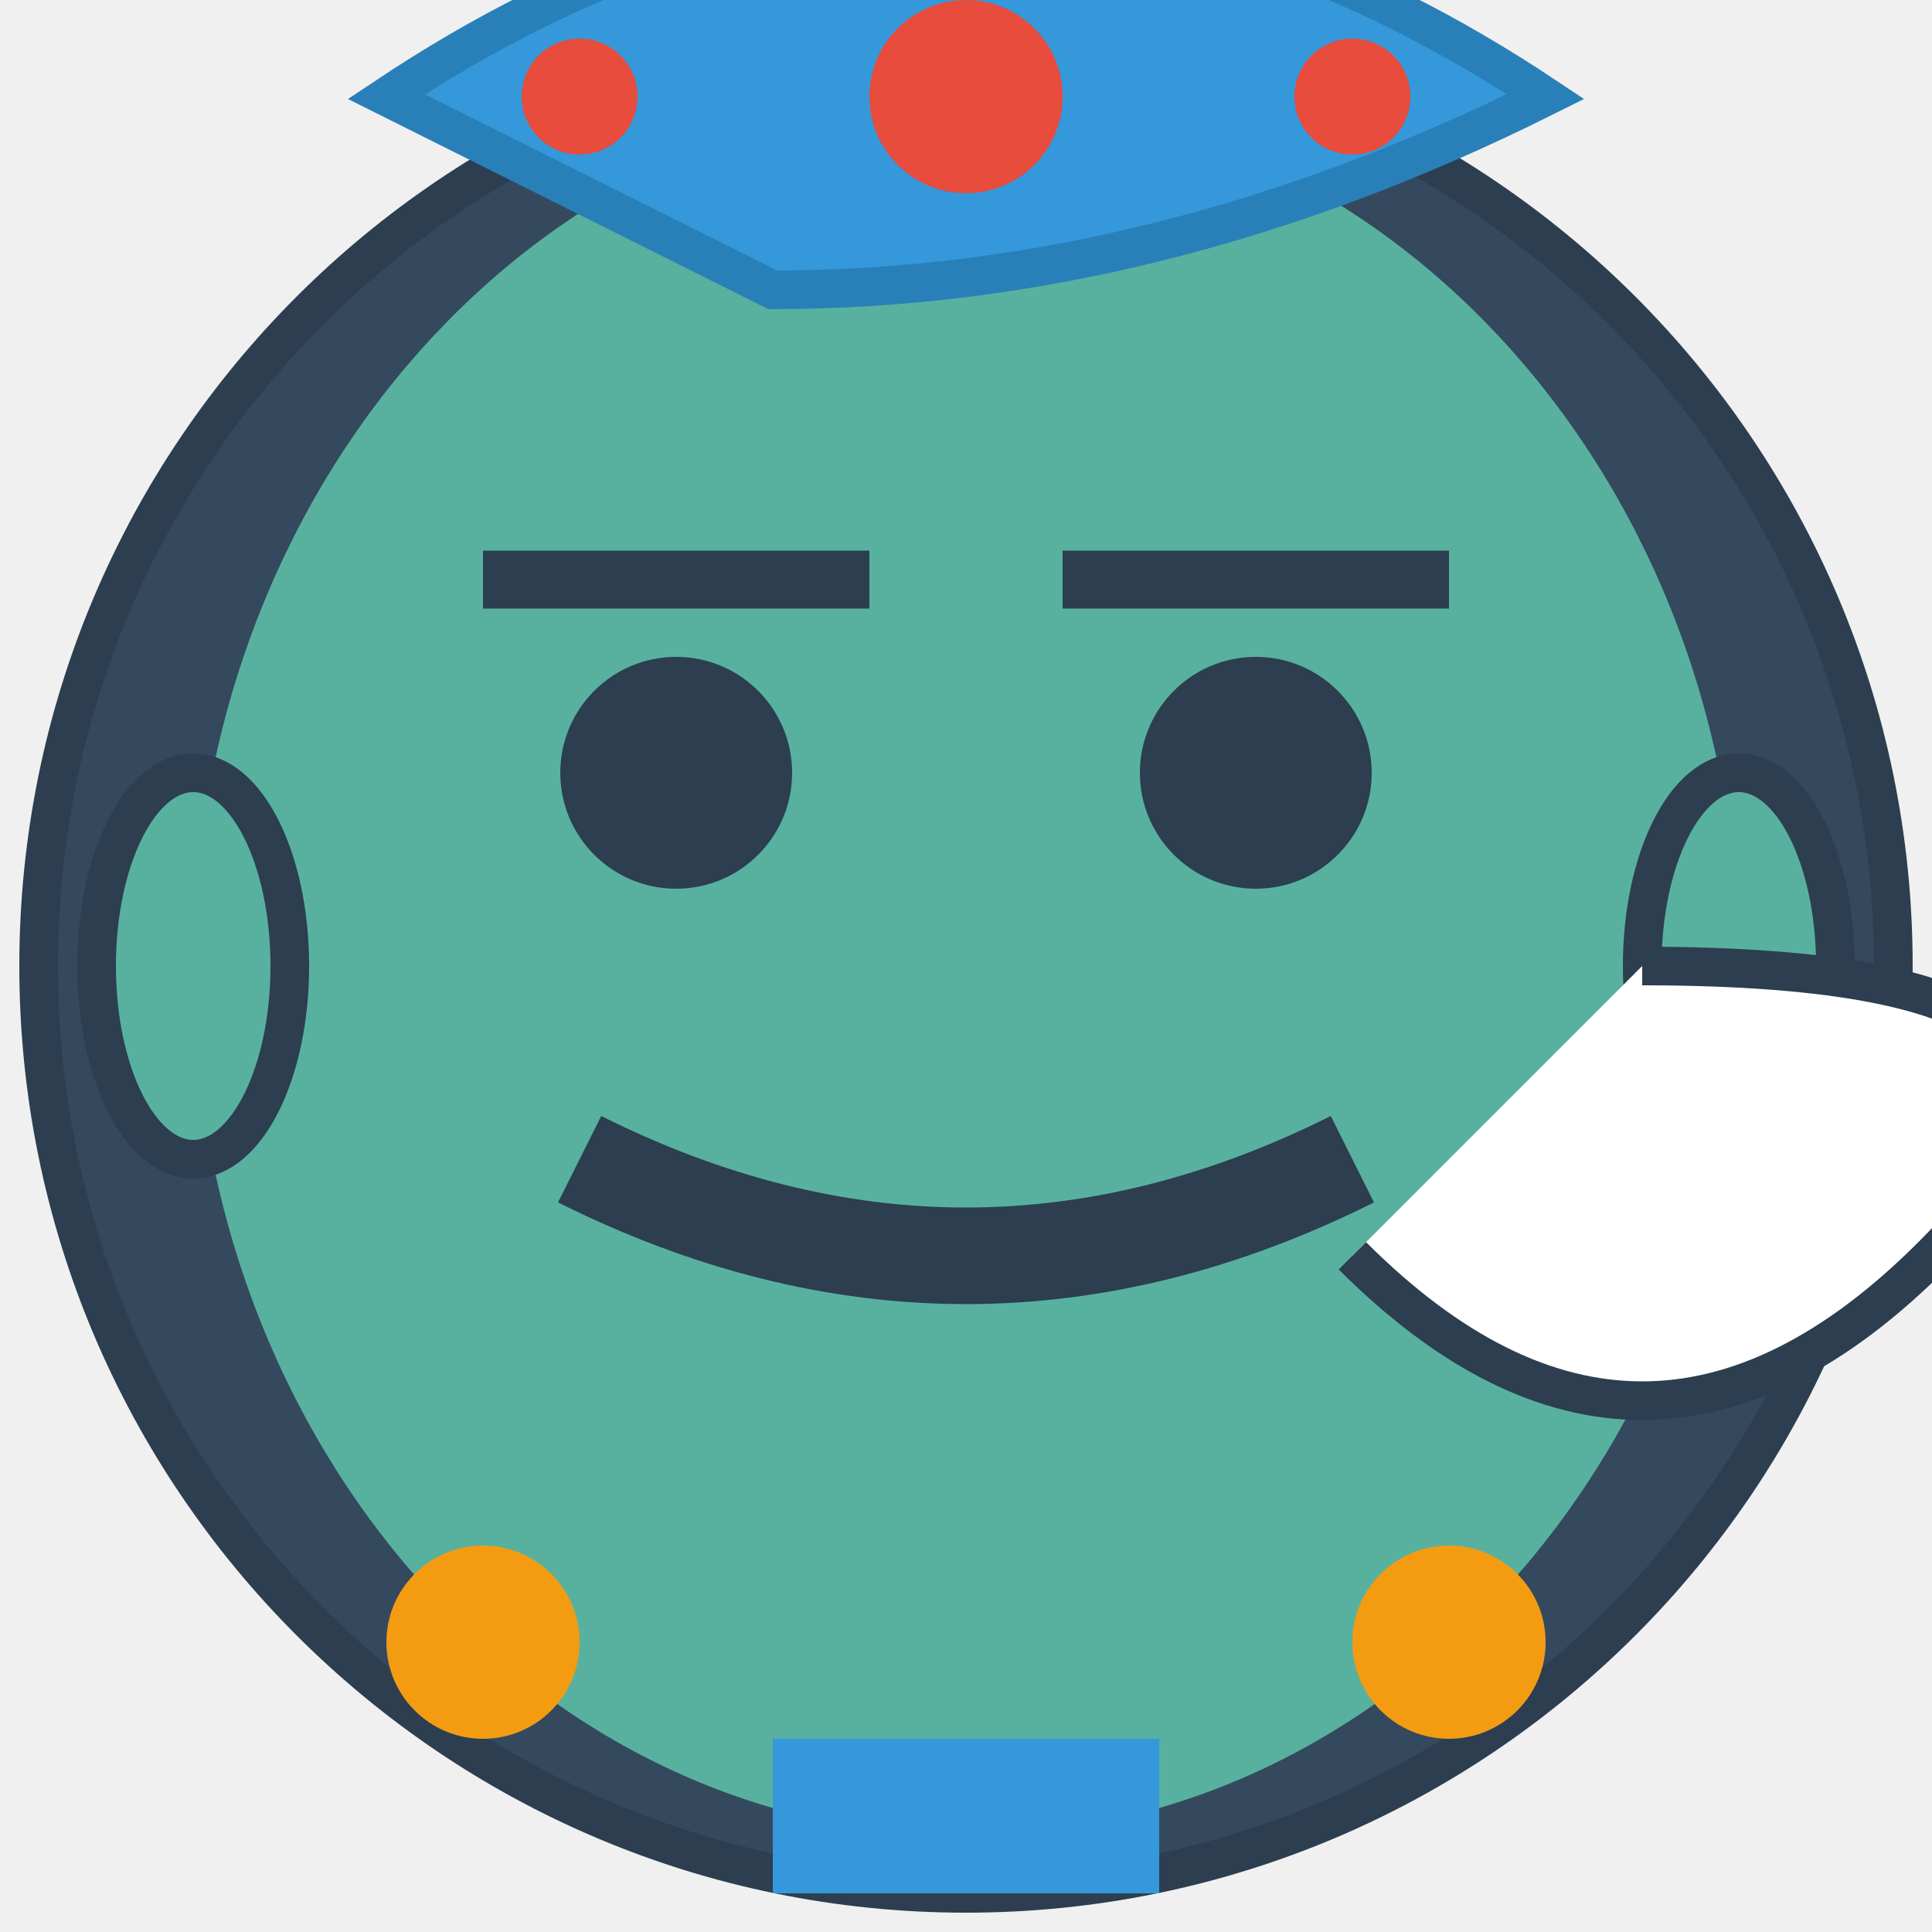
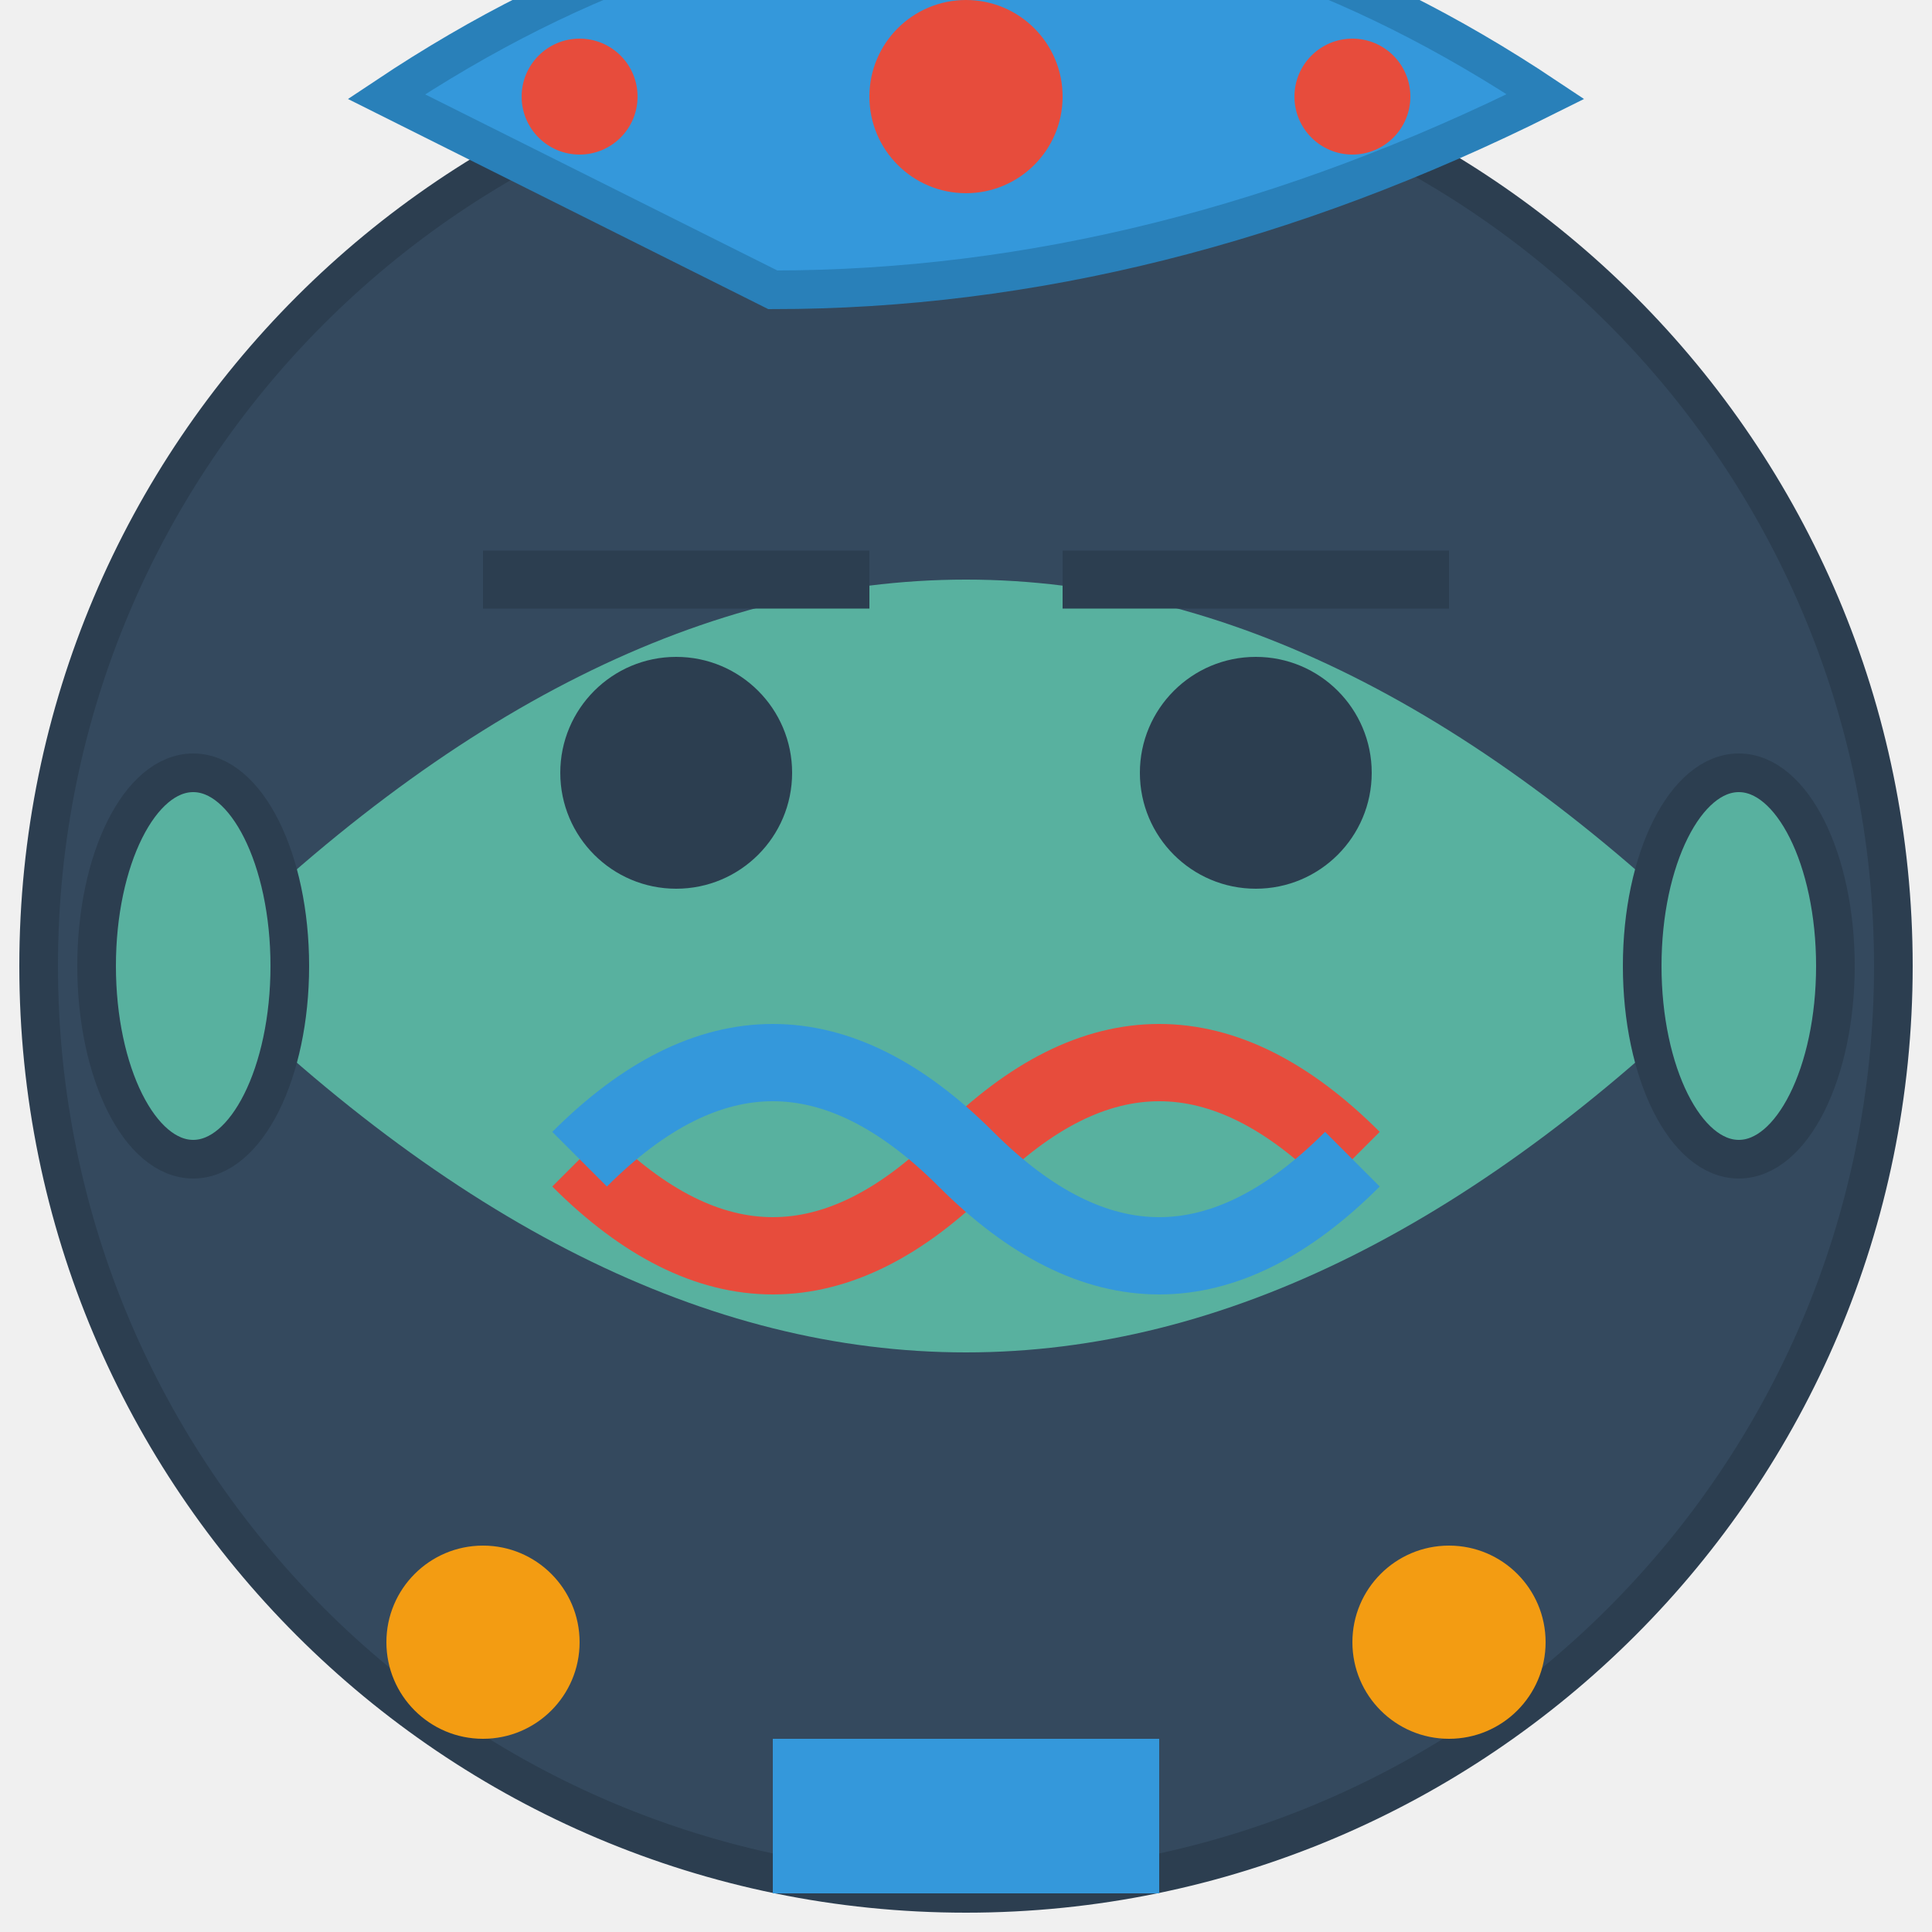
<svg xmlns="http://www.w3.org/2000/svg" width="100" height="100">
  <circle cx="50" cy="50" r="48" fill="#34495E" stroke="#2C3E50" stroke-width="2" />
-   <ellipse cx="50" cy="50" rx="40" ry="45" fill="#58B19F" />
+   <path d="M 10 50 Q 50 10 90 50 Q 50 90 10 50" fill="#58B19F" />
  <circle cx="35" cy="40" r="6" fill="#2C3E50" />
  <circle cx="65" cy="40" r="6" fill="#2C3E50" />
  <line x1="25" y1="30" x2="45" y2="30" stroke="#2C3E50" stroke-width="3" />
  <line x1="55" y1="30" x2="75" y2="30" stroke="#2C3E50" stroke-width="3" />
  <ellipse cx="10" cy="50" rx="5" ry="10" fill="#58B19F" stroke="#2C3E50" stroke-width="2" />
  <ellipse cx="90" cy="50" rx="5" ry="10" fill="#58B19F" stroke="#2C3E50" stroke-width="2" />
-   <path d="M 30 60 Q 50 70 70 60" stroke="#2C3E50" fill="transparent" stroke-width="5">
-     <animate attributeName="d" dur="0.5s" repeatCount="indefinite" values="M 30 60 Q 50 70 70 60; M 30 65 Q 50 90 70 65; M 30 60 Q 50 70 70 60" />
+   <path d="M 30 60 Q 40 70 50 60 T 70 60" stroke="#E74C3C" fill="transparent" stroke-width="4">
+     <animate attributeName="d" dur="0.5s" repeatCount="indefinite" values="M 30 60 Q 40 70 50 60 T 70 60; M 30 65 Q 40 90 50 65 T 70 65; M 30 60 Q 40 70 50 60 T 70 60" />
  </path>
-   <path d="M 70 65 Q 85 80 100 65 T 85 50" fill="#FFFFFF" stroke="#2C3E50" stroke-width="2" />
+   <path d="M 30 60 Q 40 50 50 60 T 70 60" stroke="#3498DB" fill="transparent" stroke-width="4">
+     <animate attributeName="d" dur="0.5s" repeatCount="indefinite" values="M 30 60 Q 40 50 50 60 T 70 60; M 30 55 Q 40 30 50 55 T 70 55; M 30 60 Q 40 50 50 60 T 70 60" />
+   </path>
  <path d="M 20 5 Q 50 -15 80 5 Q 60 15 40 15 Z" fill="#3498DB" stroke="#2980B9" stroke-width="2" />
  <circle cx="50" cy="5" r="5" fill="#E74C3C" />
  <circle cx="30" cy="5" r="3" fill="#E74C3C" />
  <circle cx="70" cy="5" r="3" fill="#E74C3C" />
  <circle cx="25" cy="85" r="5" fill="#F39C12" />
  <circle cx="75" cy="85" r="5" fill="#F39C12" />
  <rect x="40" y="90" width="20" height="8" fill="#3498DB" />
</svg>
